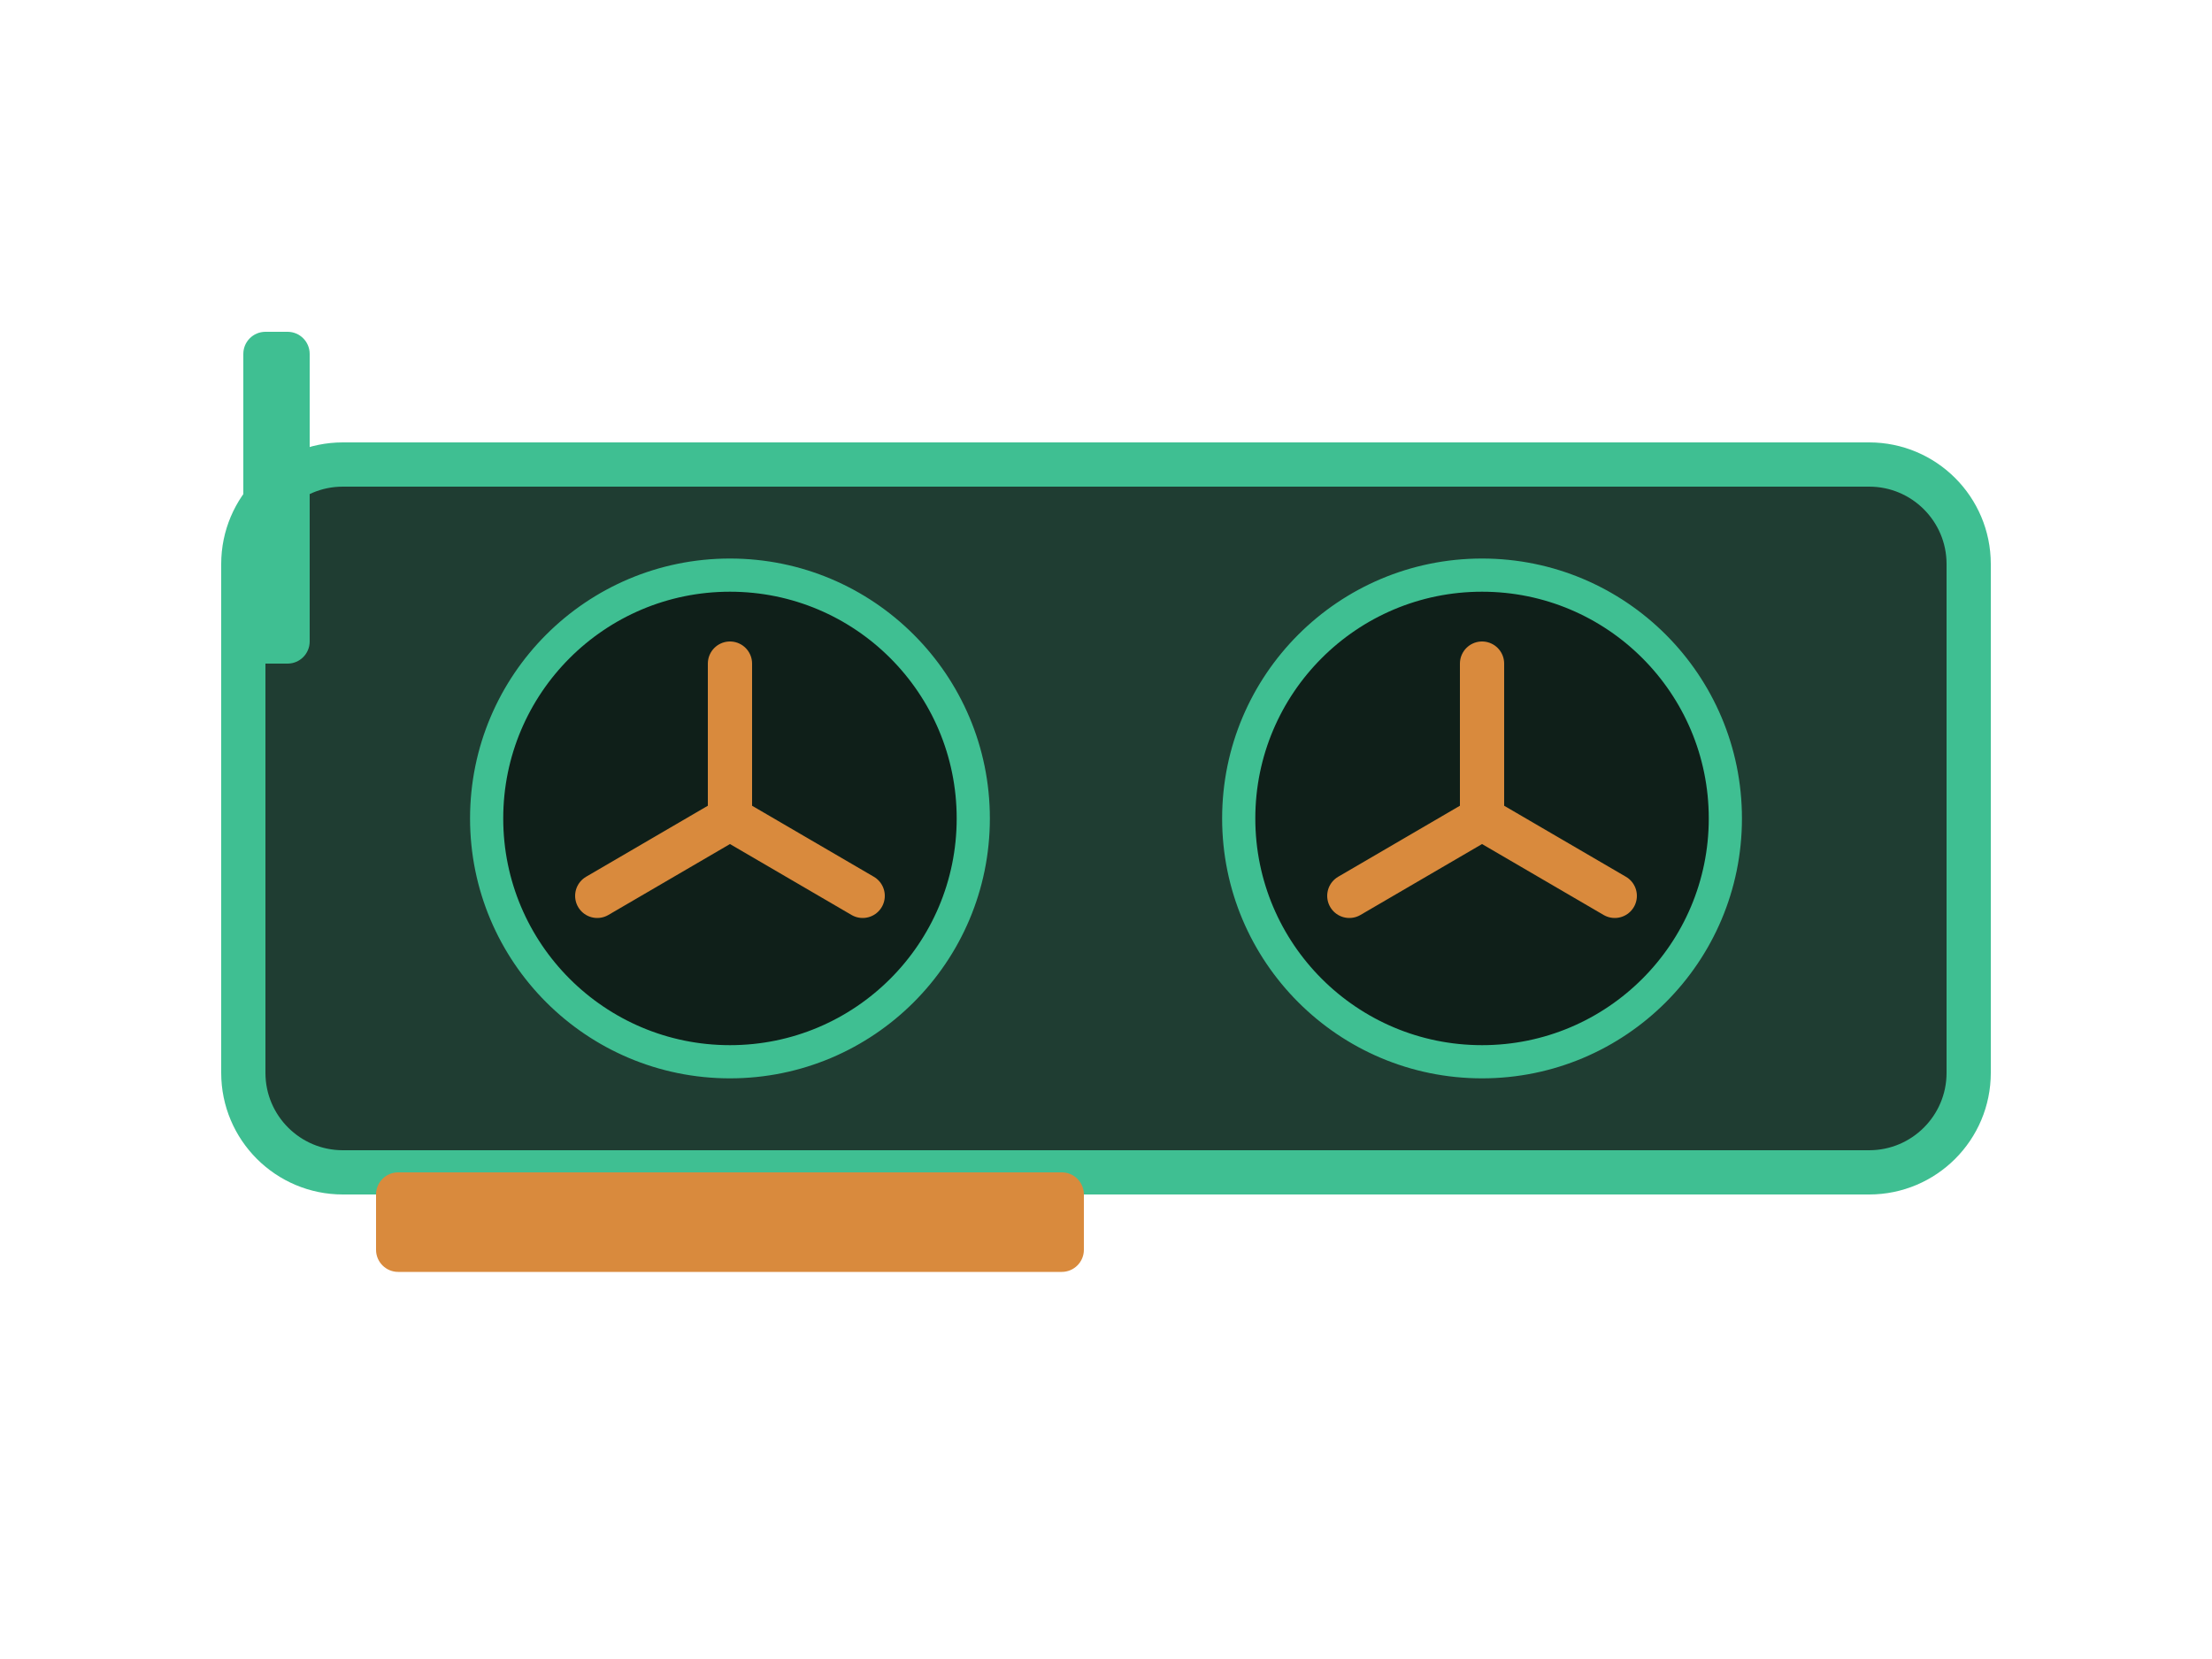
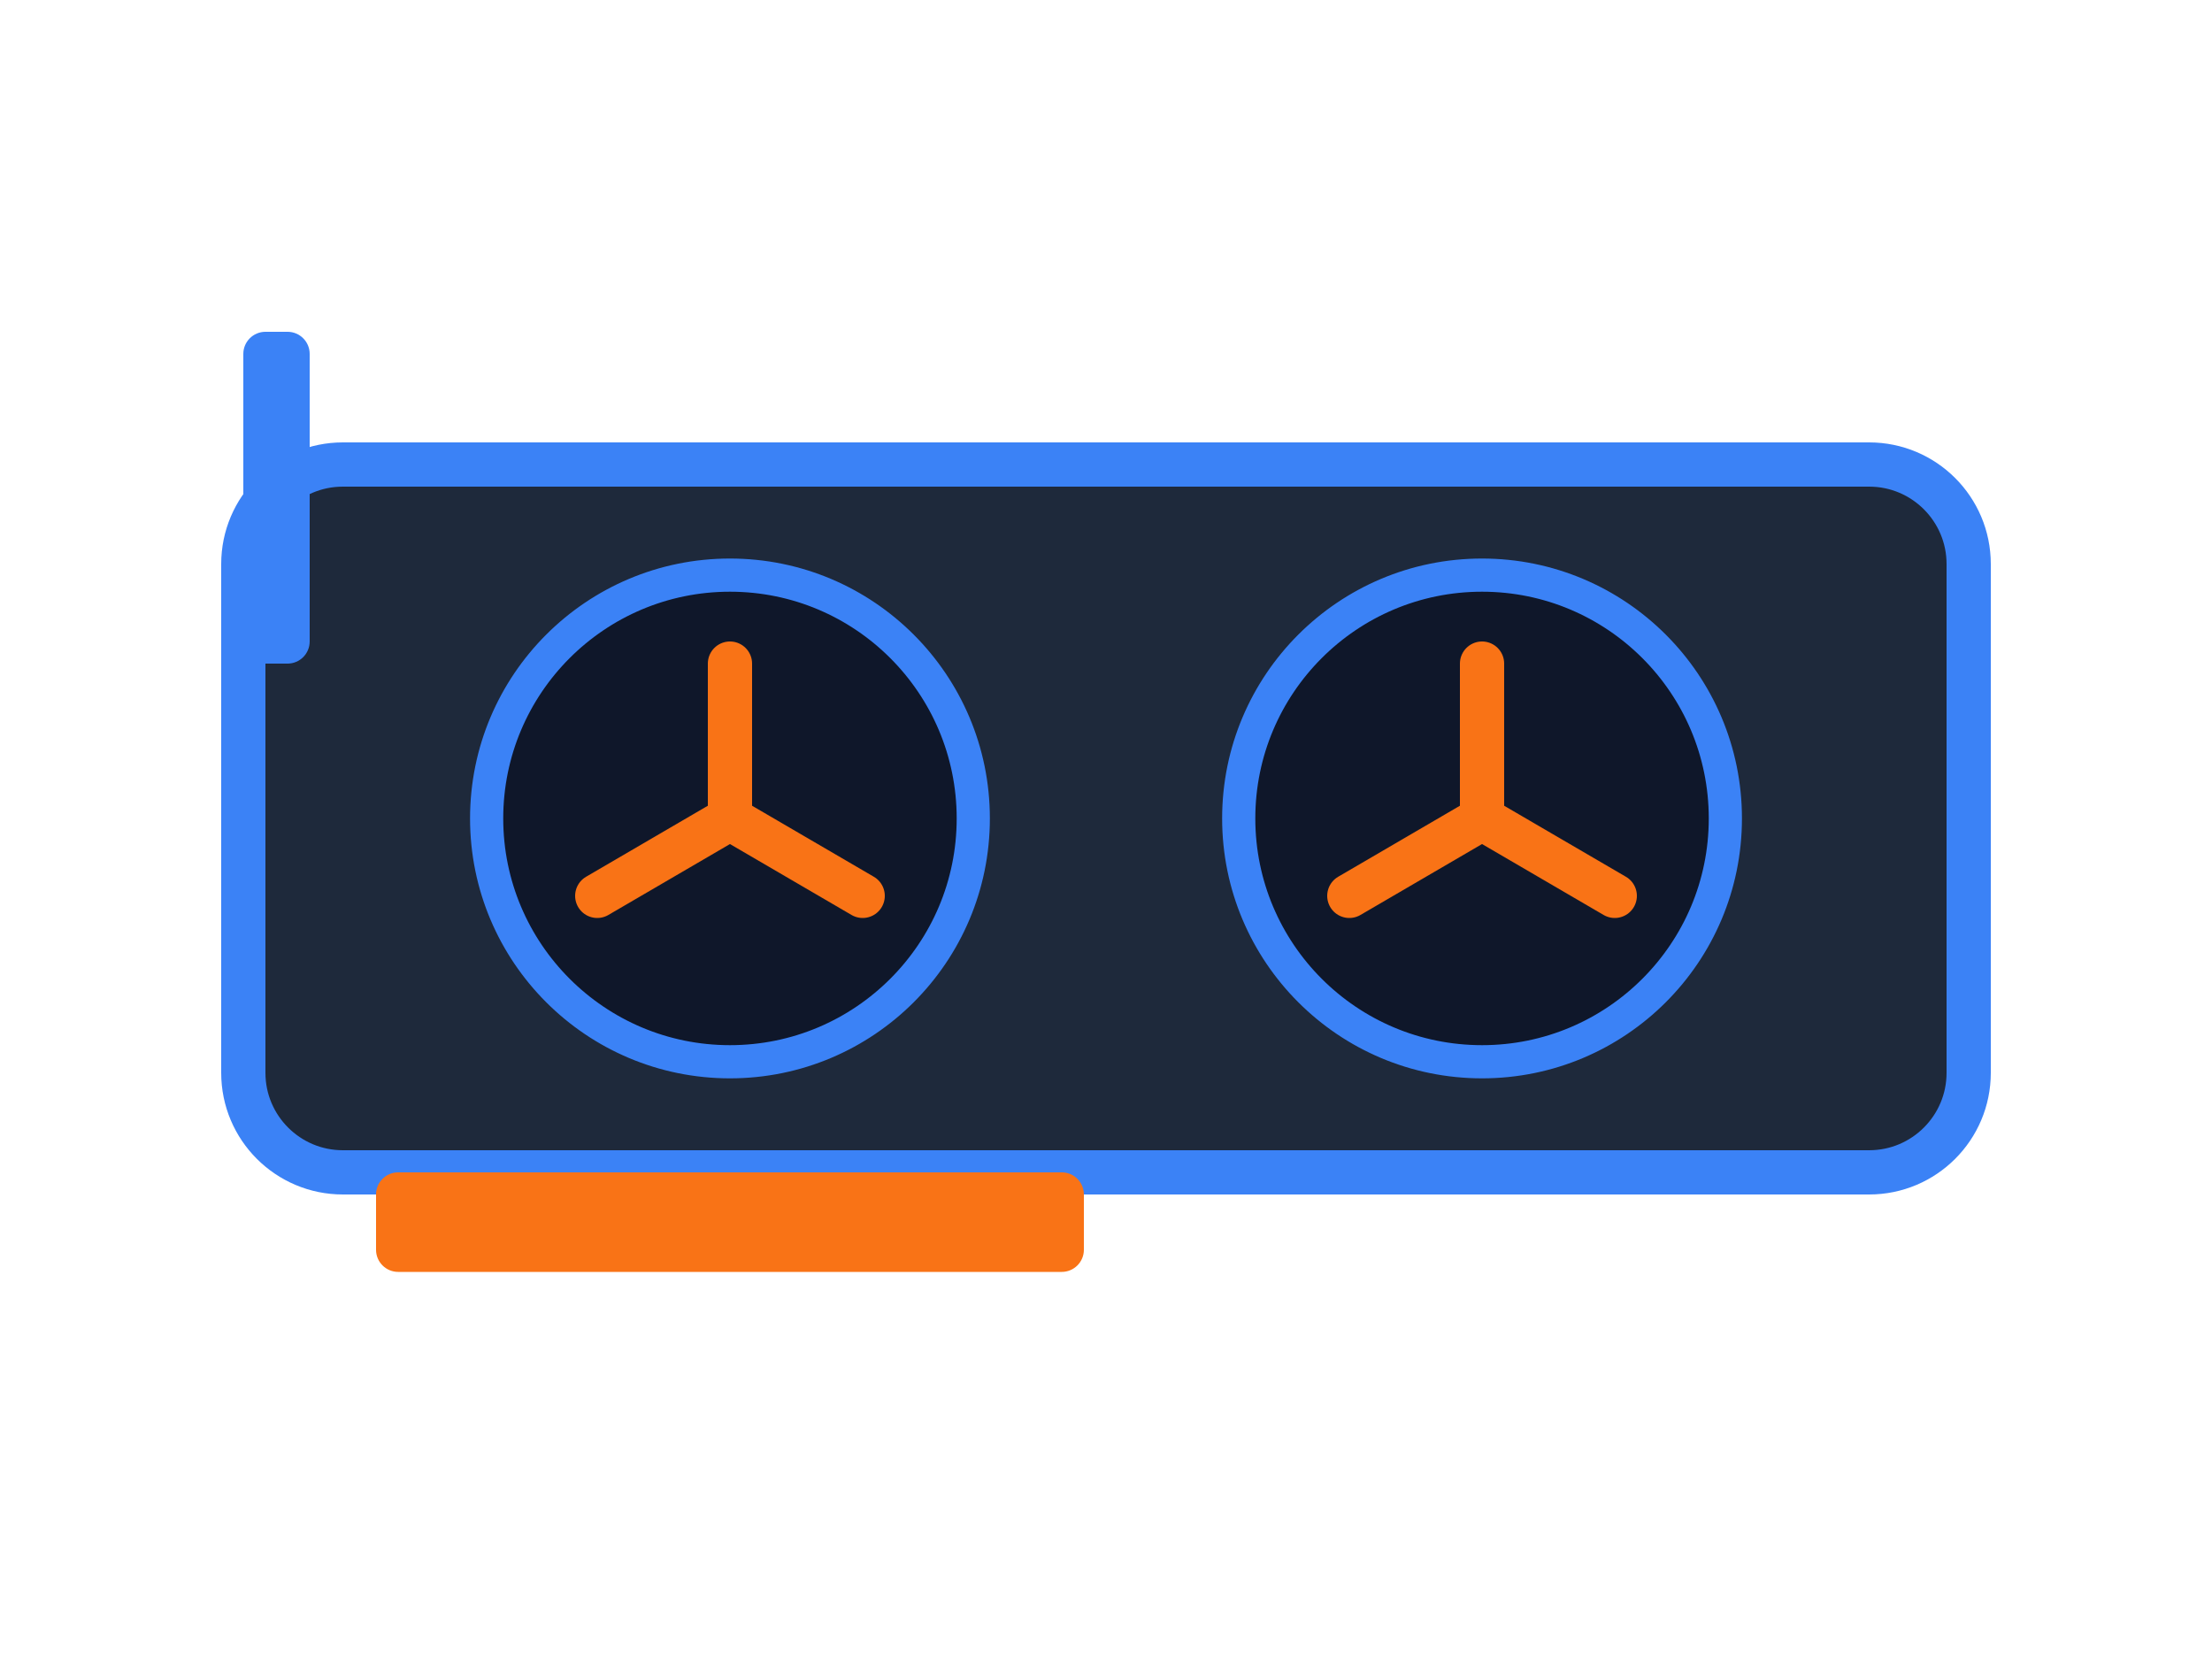
<svg xmlns="http://www.w3.org/2000/svg" viewBox="0 0 200 150">
-   <rect x="22" y="42" width="156" height="64" rx="9" fill="#1F3D32" stroke="#3FBF92" stroke-width="4" />
-   <circle cx="66" cy="74" r="22" fill="#0F1F19" stroke="#3FBF92" stroke-width="3" />
-   <circle cx="134" cy="74" r="22" fill="#0F1F19" stroke="#3FBF92" stroke-width="3" />
-   <g stroke="#D98A3D" stroke-width="4" stroke-linecap="round">
+   <rect x="22" y="42" width="156" height="64" rx="9" fill="#1E293B" stroke="#3B82F6" stroke-width="4" />
+   <circle cx="66" cy="74" r="22" fill="#0F172A" stroke="#3B82F6" stroke-width="3" />
+   <circle cx="134" cy="74" r="22" fill="#0F172A" stroke="#3B82F6" stroke-width="3" />
+   <g stroke="#F97316" stroke-width="4" stroke-linecap="round">
    <path d="M66 74v-14M66 74l12 7M66 74l-12 7M134 74v-14M134 74l12 7M134 74l-12 7" />
  </g>
-   <rect x="34" y="106" width="64" height="9" rx="2" fill="#D98A3D" />
-   <rect x="22" y="30" width="6" height="30" rx="2" fill="#3FBF92" />
+   <rect x="34" y="106" width="64" height="9" rx="2" fill="#F97316" />
+   <rect x="22" y="30" width="6" height="30" rx="2" fill="#3B82F6" />
</svg>
